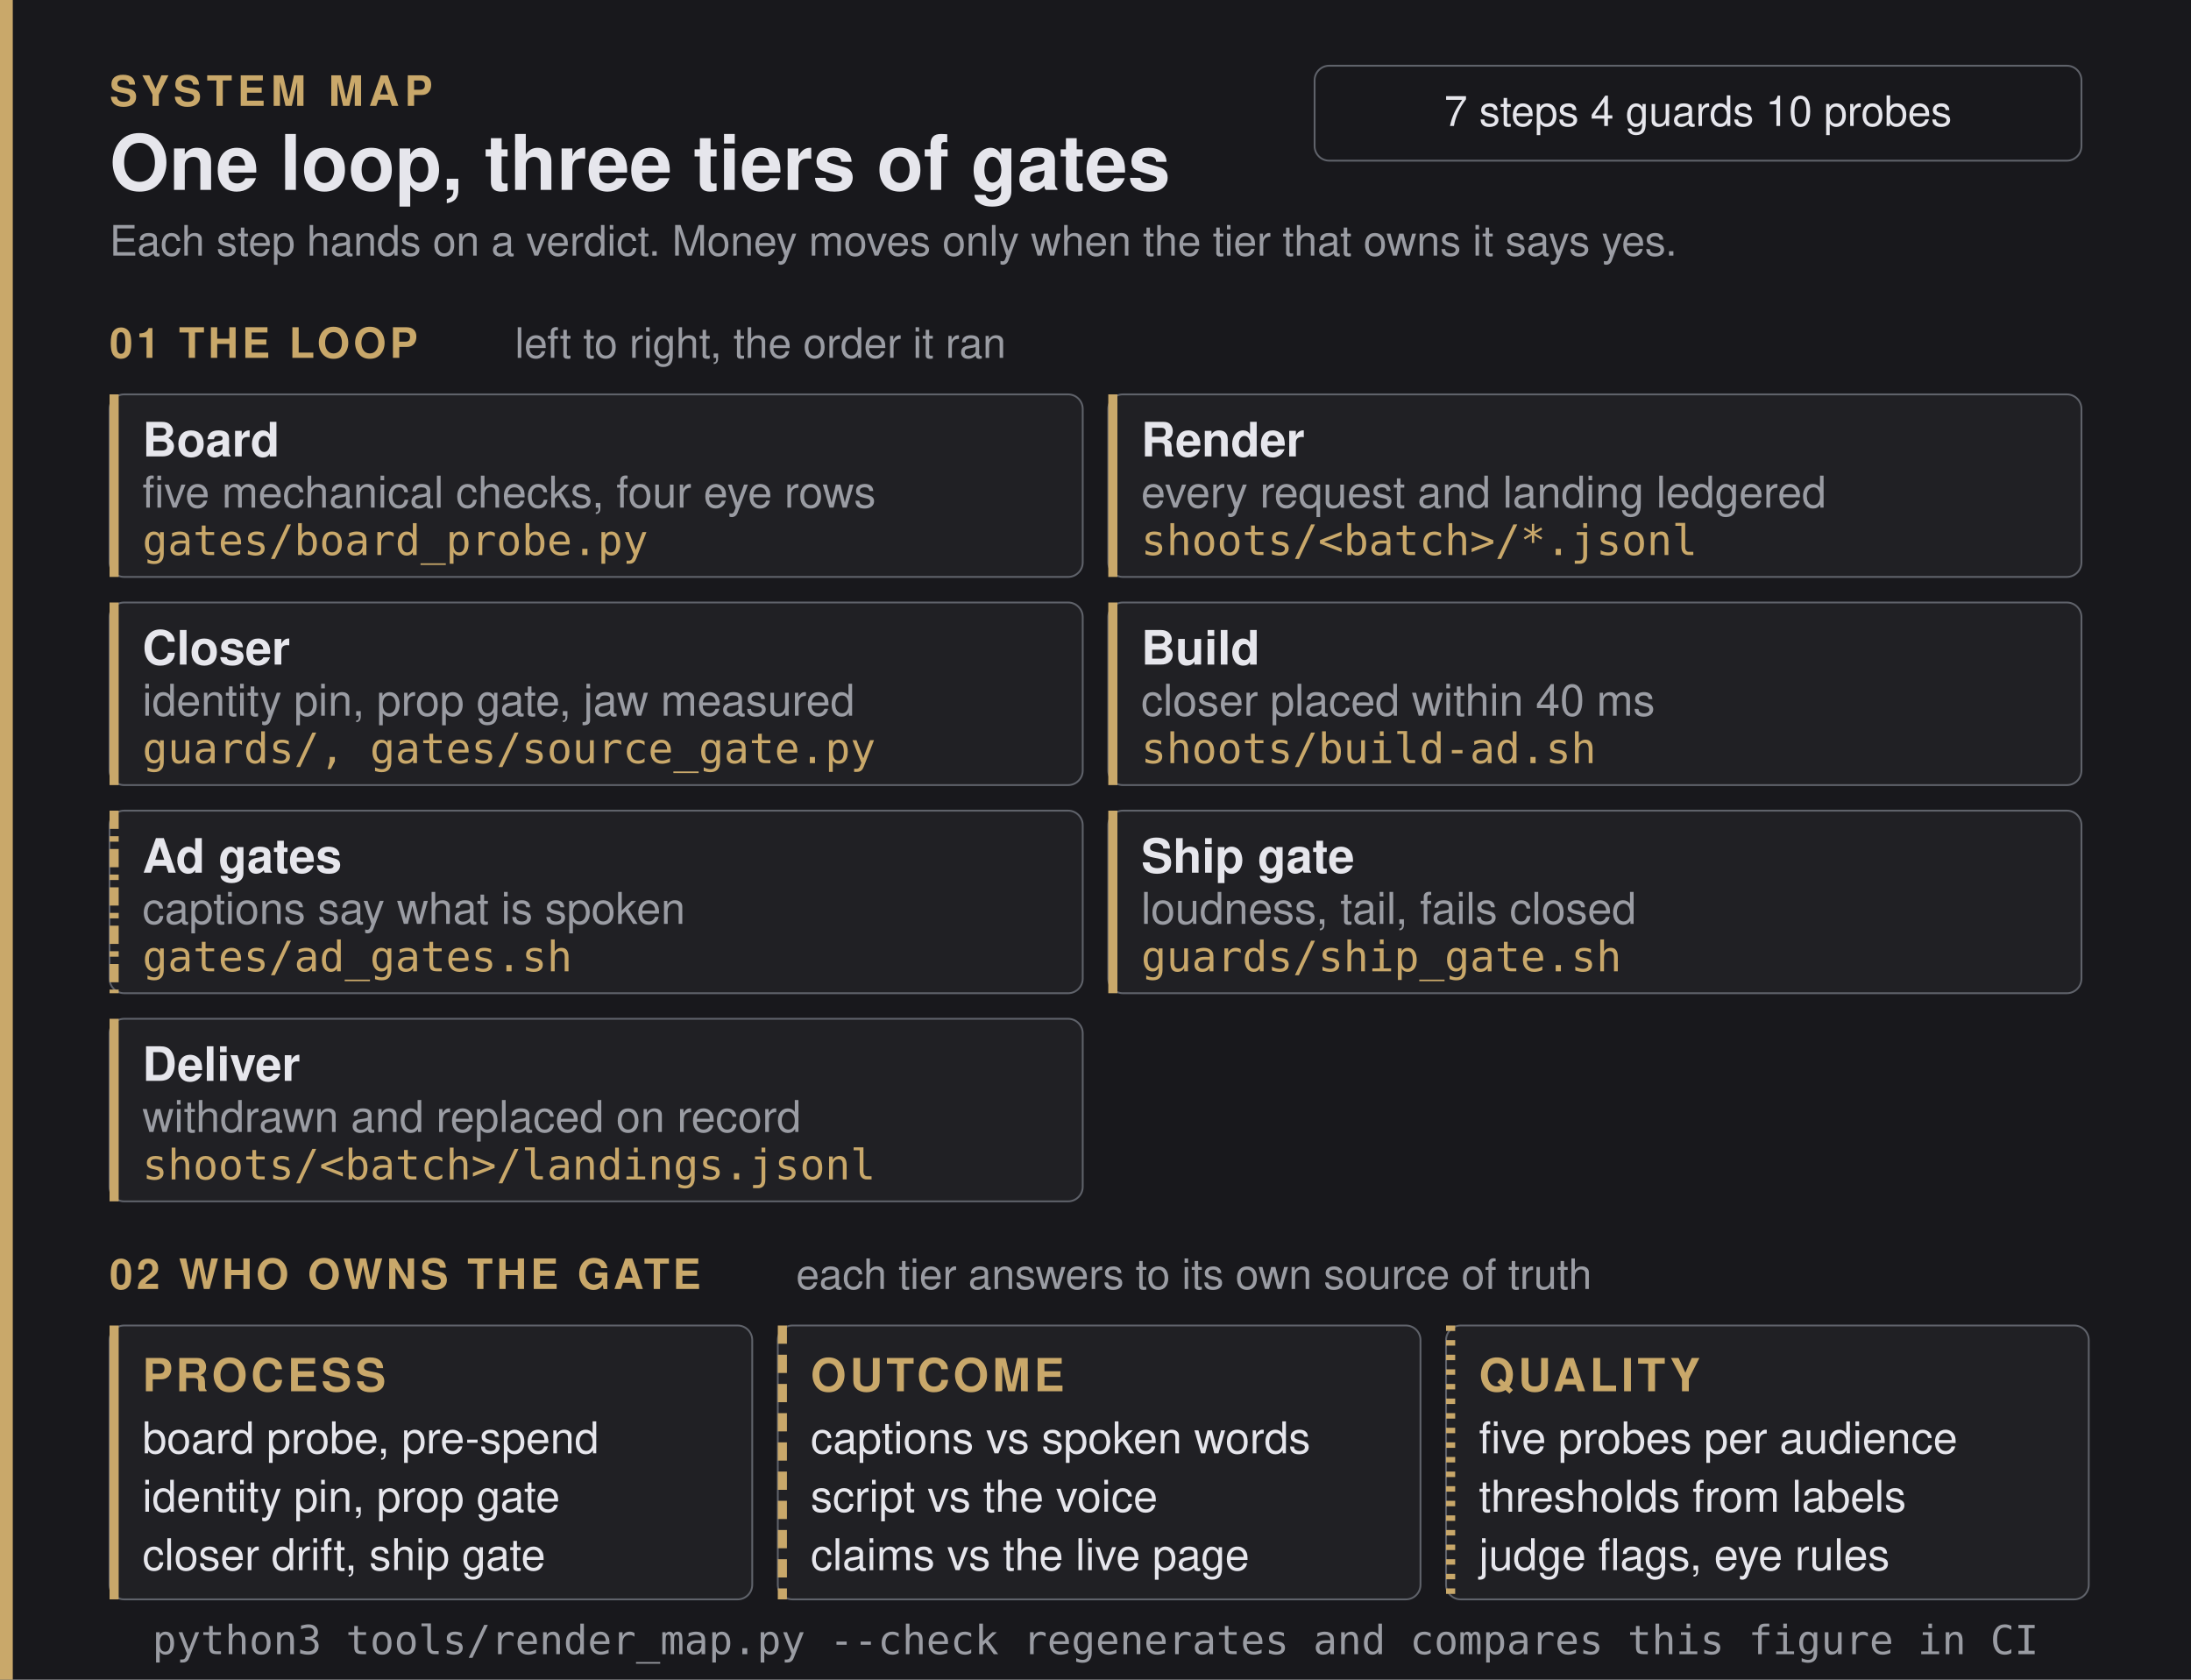
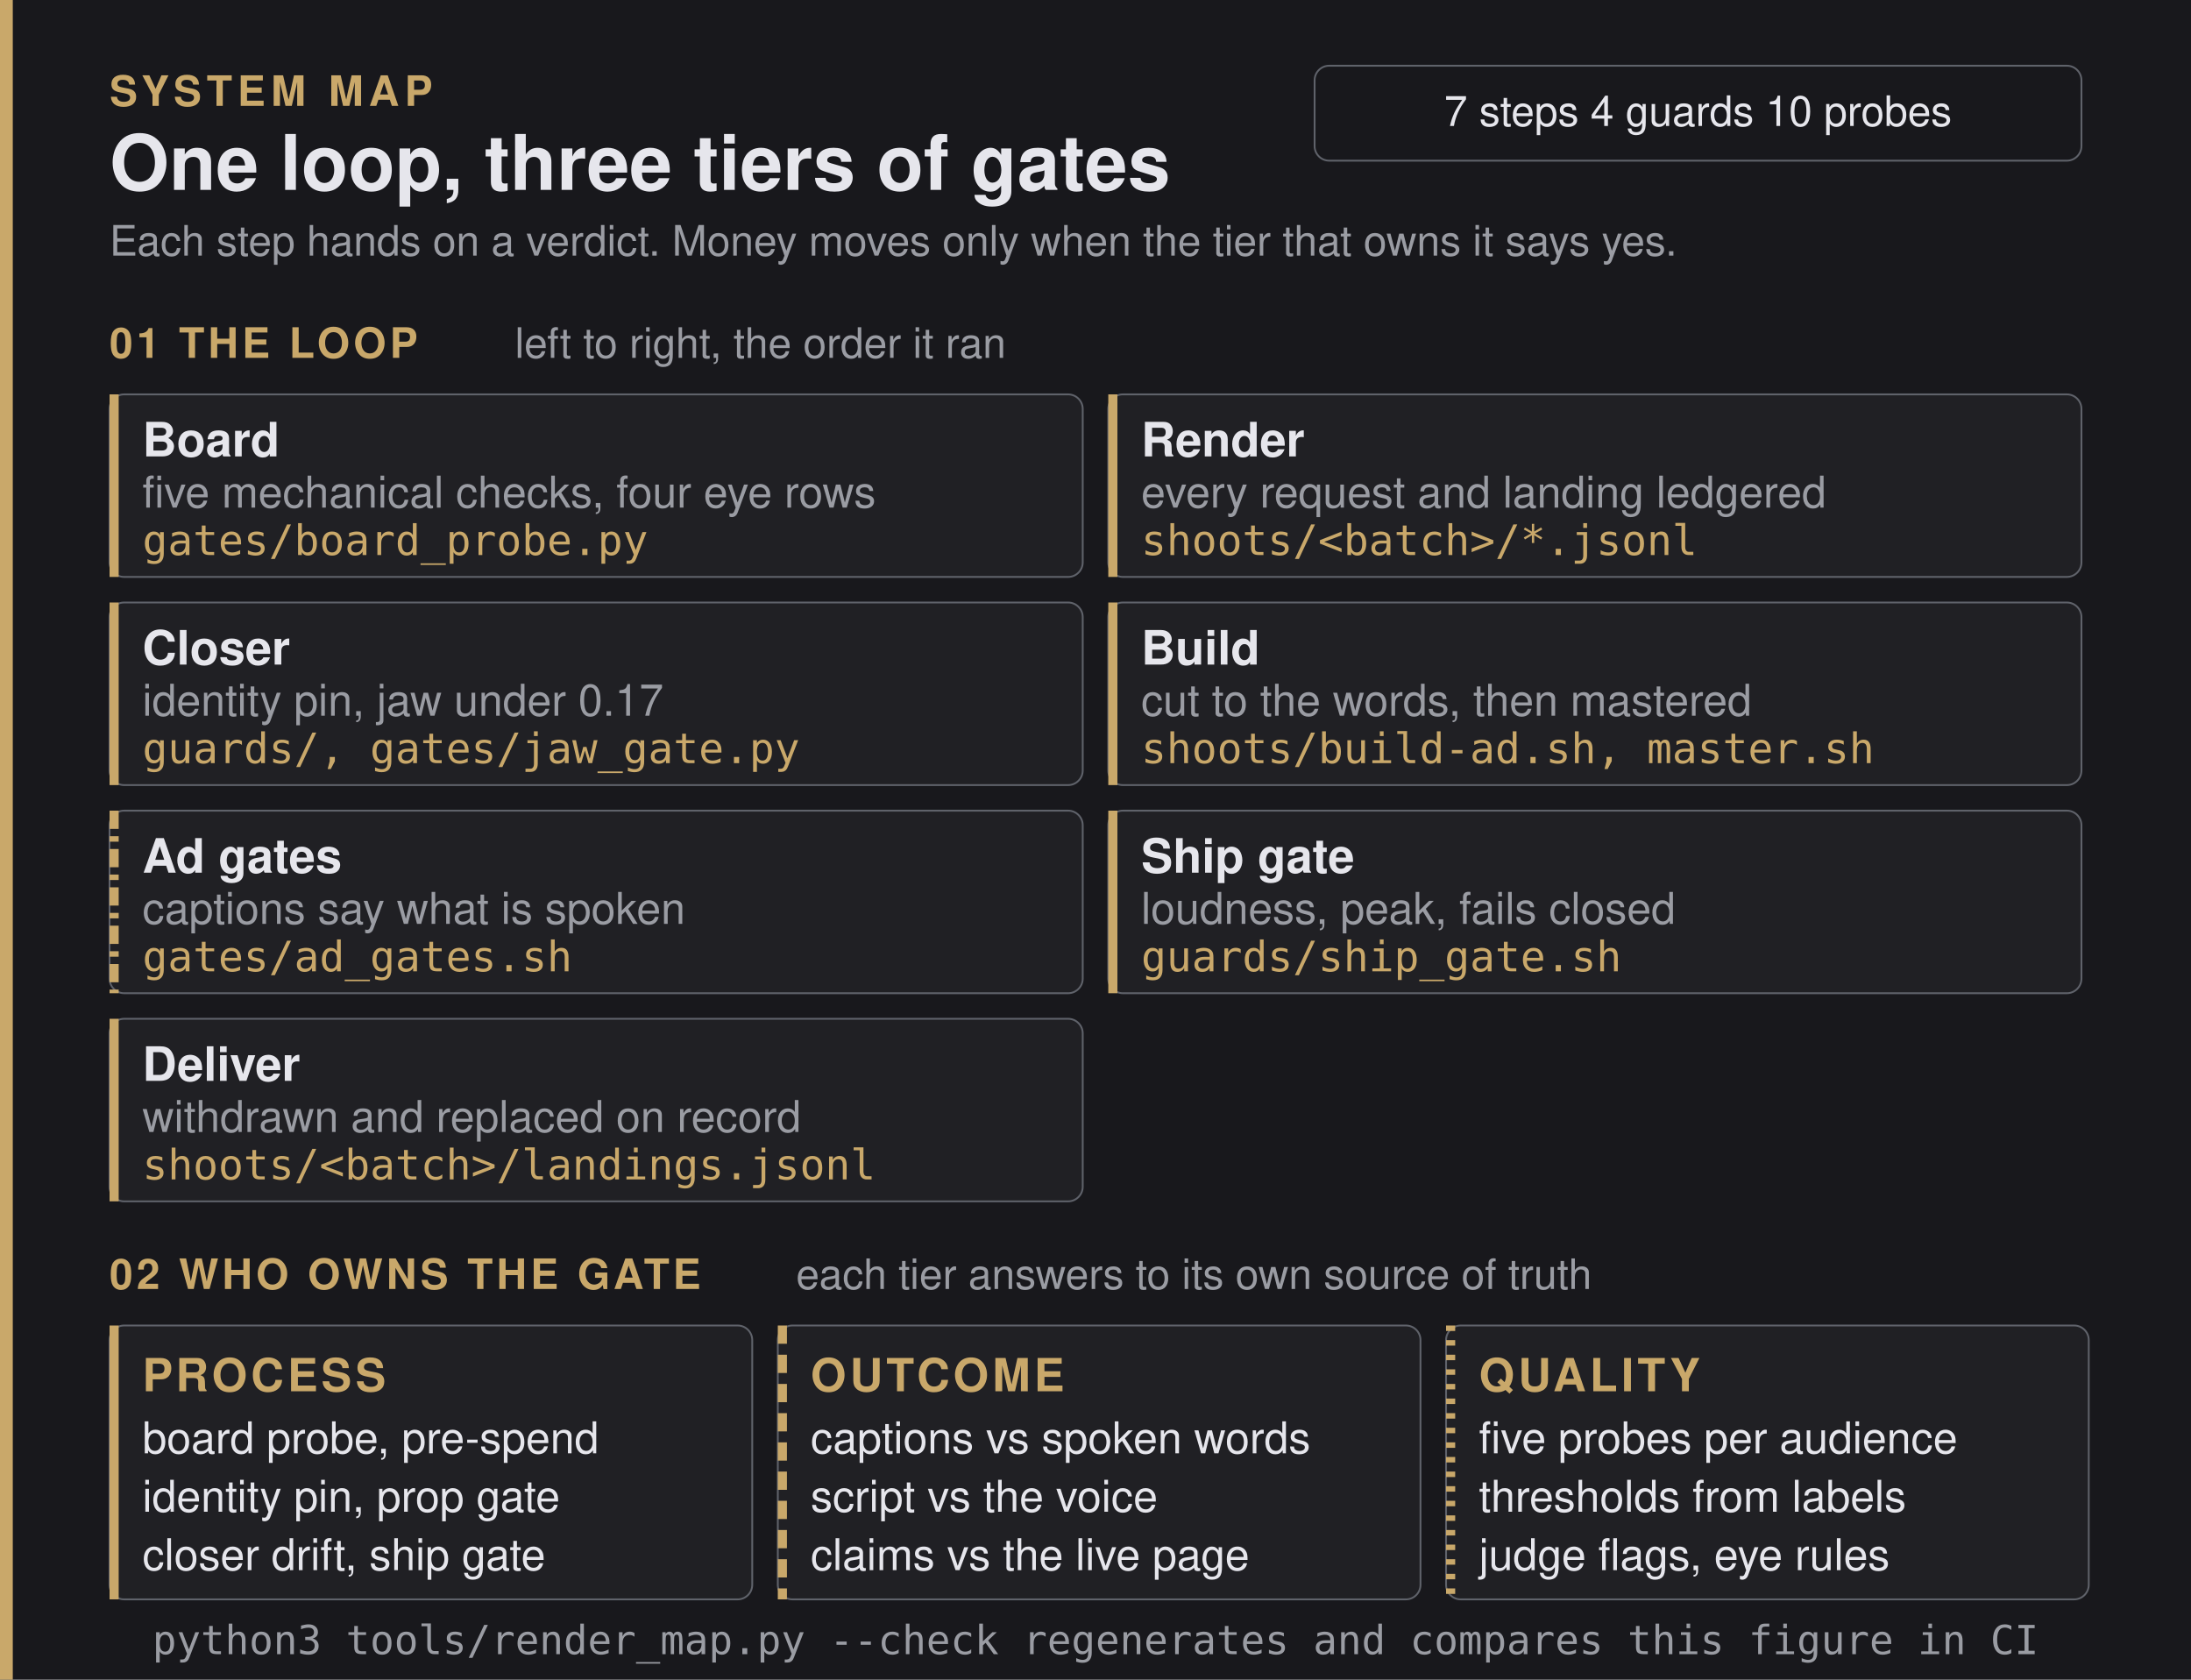
<svg xmlns="http://www.w3.org/2000/svg" width="1200" height="920" viewBox="0 0 1200 920" role="img" aria-label="System map: one loop of seven steps, board, render, closer, build, ad gates, ship gate, deliver, and the three tiers of evals that own the gates at each step.">
  <defs>
    <linearGradient id="bg" x1="0" y1="0" x2="1" y2="1">
      <stop offset="0%" stop-color="#18181c" />
      <stop offset="100%" stop-color="#18181c" />
    </linearGradient>
  </defs>
  <rect width="1200" height="920" fill="url(#bg)" />
  <rect x="0" y="0" width="7" height="920" fill="#c9a86a" />
  <text x="60" y="58" text-anchor="start" font-family="-apple-system,BlinkMacSystemFont,'Segoe UI',Helvetica,Arial,sans-serif" font-size="23" font-weight="700" letter-spacing="3" fill="#c9a86a">SYSTEM MAP</text>
  <text x="60" y="104" text-anchor="start" font-family="-apple-system,BlinkMacSystemFont,'Segoe UI',Helvetica,Arial,sans-serif" font-size="42" font-weight="700" fill="#e6e6ec">One loop, three tiers of gates</text>
  <text x="60" y="140" text-anchor="start" font-family="-apple-system,BlinkMacSystemFont,'Segoe UI',Helvetica,Arial,sans-serif" font-size="23" fill="#9a9ca3">Each step hands on a verdict. Money moves only when the tier that owns it says yes.</text>
  <rect x="720" y="36" width="420" height="52" rx="8" fill="none" stroke="#5f626a" />
  <text x="930" y="69" text-anchor="middle" font-family="-apple-system,BlinkMacSystemFont,'Segoe UI',Helvetica,Arial,sans-serif" font-size="23" fill="#e6e6ec">7 steps  4 guards  10 probes</text>
  <text x="60" y="196" text-anchor="start" font-family="-apple-system,BlinkMacSystemFont,'Segoe UI',Helvetica,Arial,sans-serif" font-size="23" font-weight="700" letter-spacing="2" fill="#c9a86a">01  THE LOOP</text>
  <text x="282" y="196" text-anchor="start" font-family="-apple-system,BlinkMacSystemFont,'Segoe UI',Helvetica,Arial,sans-serif" font-size="23" fill="#9a9ca3">left to right, the order it ran</text>
  <rect x="60" y="216" width="533" height="100" rx="8" fill="#202024" fill-opacity="1" stroke="#5f626a" />
  <line x1="62.5" y1="216" x2="62.5" y2="316" stroke="#c9a86a" stroke-width="5" />
  <text x="78" y="250" text-anchor="start" font-family="-apple-system,BlinkMacSystemFont,'Segoe UI',Helvetica,Arial,sans-serif" font-size="26" font-weight="700" fill="#e6e6ec">Board</text>
  <text x="78" y="278" text-anchor="start" font-family="-apple-system,BlinkMacSystemFont,'Segoe UI',Helvetica,Arial,sans-serif" font-size="24" fill="#9a9ca3">five mechanical checks, four eye rows</text>
  <text x="78" y="304" text-anchor="start" font-family="ui-monospace,SFMono-Regular,Menlo,monospace" font-size="23" fill="#c9a86a">gates/board_probe.py</text>
  <rect x="607" y="216" width="533" height="100" rx="8" fill="#202024" fill-opacity="1" stroke="#5f626a" />
  <line x1="609.5" y1="216" x2="609.5" y2="316" stroke="#c9a86a" stroke-width="5" />
  <text x="625" y="250" text-anchor="start" font-family="-apple-system,BlinkMacSystemFont,'Segoe UI',Helvetica,Arial,sans-serif" font-size="26" font-weight="700" fill="#e6e6ec">Render</text>
  <text x="625" y="278" text-anchor="start" font-family="-apple-system,BlinkMacSystemFont,'Segoe UI',Helvetica,Arial,sans-serif" font-size="24" fill="#9a9ca3">every request and landing ledgered</text>
  <text x="625" y="304" text-anchor="start" font-family="ui-monospace,SFMono-Regular,Menlo,monospace" font-size="23" fill="#c9a86a">shoots/&lt;batch&gt;/*.jsonl</text>
  <rect x="60" y="330" width="533" height="100" rx="8" fill="#202024" fill-opacity="1" stroke="#5f626a" />
  <line x1="62.5" y1="330" x2="62.5" y2="430" stroke="#c9a86a" stroke-width="5" />
  <text x="78" y="364" text-anchor="start" font-family="-apple-system,BlinkMacSystemFont,'Segoe UI',Helvetica,Arial,sans-serif" font-size="26" font-weight="700" fill="#e6e6ec">Closer</text>
-   <text x="78" y="392" text-anchor="start" font-family="-apple-system,BlinkMacSystemFont,'Segoe UI',Helvetica,Arial,sans-serif" font-size="24" fill="#9a9ca3">identity pin, prop gate, jaw measured</text>
-   <text x="78" y="418" text-anchor="start" font-family="ui-monospace,SFMono-Regular,Menlo,monospace" font-size="23" fill="#c9a86a">guards/, gates/source_gate.py</text>
+   <text x="78" y="392" text-anchor="start" font-family="-apple-system,BlinkMacSystemFont,'Segoe UI',Helvetica,Arial,sans-serif" font-size="24" fill="#9a9ca3">identity pin, jaw under 0.17</text>
+   <text x="78" y="418" text-anchor="start" font-family="ui-monospace,SFMono-Regular,Menlo,monospace" font-size="23" fill="#c9a86a">guards/, gates/jaw_gate.py</text>
  <rect x="607" y="330" width="533" height="100" rx="8" fill="#202024" fill-opacity="1" stroke="#5f626a" />
  <line x1="609.5" y1="330" x2="609.5" y2="430" stroke="#c9a86a" stroke-width="5" />
  <text x="625" y="364" text-anchor="start" font-family="-apple-system,BlinkMacSystemFont,'Segoe UI',Helvetica,Arial,sans-serif" font-size="26" font-weight="700" fill="#e6e6ec">Build</text>
-   <text x="625" y="392" text-anchor="start" font-family="-apple-system,BlinkMacSystemFont,'Segoe UI',Helvetica,Arial,sans-serif" font-size="24" fill="#9a9ca3">closer placed within 40 ms</text>
-   <text x="625" y="418" text-anchor="start" font-family="ui-monospace,SFMono-Regular,Menlo,monospace" font-size="23" fill="#c9a86a">shoots/build-ad.sh</text>
+   <text x="625" y="392" text-anchor="start" font-family="-apple-system,BlinkMacSystemFont,'Segoe UI',Helvetica,Arial,sans-serif" font-size="24" fill="#9a9ca3">cut to the words, then mastered</text>
+   <text x="625" y="418" text-anchor="start" font-family="ui-monospace,SFMono-Regular,Menlo,monospace" font-size="23" fill="#c9a86a">shoots/build-ad.sh, master.sh</text>
  <rect x="60" y="444" width="533" height="100" rx="8" fill="#202024" fill-opacity="1" stroke="#5f626a" />
  <line x1="62.5" y1="444" x2="62.5" y2="544" stroke="#c9a86a" stroke-width="5" stroke-dasharray="10 4 3 4" />
  <text x="78" y="478" text-anchor="start" font-family="-apple-system,BlinkMacSystemFont,'Segoe UI',Helvetica,Arial,sans-serif" font-size="26" font-weight="700" fill="#e6e6ec">Ad gates</text>
  <text x="78" y="506" text-anchor="start" font-family="-apple-system,BlinkMacSystemFont,'Segoe UI',Helvetica,Arial,sans-serif" font-size="24" fill="#9a9ca3">captions say what is spoken</text>
  <text x="78" y="532" text-anchor="start" font-family="ui-monospace,SFMono-Regular,Menlo,monospace" font-size="23" fill="#c9a86a">gates/ad_gates.sh</text>
  <rect x="607" y="444" width="533" height="100" rx="8" fill="#202024" fill-opacity="1" stroke="#5f626a" />
  <line x1="609.5" y1="444" x2="609.5" y2="544" stroke="#c9a86a" stroke-width="5" />
  <text x="625" y="478" text-anchor="start" font-family="-apple-system,BlinkMacSystemFont,'Segoe UI',Helvetica,Arial,sans-serif" font-size="26" font-weight="700" fill="#e6e6ec">Ship gate</text>
-   <text x="625" y="506" text-anchor="start" font-family="-apple-system,BlinkMacSystemFont,'Segoe UI',Helvetica,Arial,sans-serif" font-size="24" fill="#9a9ca3">loudness, tail, fails closed</text>
+   <text x="625" y="506" text-anchor="start" font-family="-apple-system,BlinkMacSystemFont,'Segoe UI',Helvetica,Arial,sans-serif" font-size="24" fill="#9a9ca3">loudness, peak, fails closed</text>
  <text x="625" y="532" text-anchor="start" font-family="ui-monospace,SFMono-Regular,Menlo,monospace" font-size="23" fill="#c9a86a">guards/ship_gate.sh</text>
  <rect x="60" y="558" width="533" height="100" rx="8" fill="#202024" fill-opacity="1" stroke="#5f626a" />
  <line x1="62.5" y1="558" x2="62.5" y2="658" stroke="#c9a86a" stroke-width="5" />
  <text x="78" y="592" text-anchor="start" font-family="-apple-system,BlinkMacSystemFont,'Segoe UI',Helvetica,Arial,sans-serif" font-size="26" font-weight="700" fill="#e6e6ec">Deliver</text>
  <text x="78" y="620" text-anchor="start" font-family="-apple-system,BlinkMacSystemFont,'Segoe UI',Helvetica,Arial,sans-serif" font-size="24" fill="#9a9ca3">withdrawn and replaced on record</text>
  <text x="78" y="646" text-anchor="start" font-family="ui-monospace,SFMono-Regular,Menlo,monospace" font-size="23" fill="#c9a86a">shoots/&lt;batch&gt;/landings.jsonl</text>
  <text x="60" y="706" text-anchor="start" font-family="-apple-system,BlinkMacSystemFont,'Segoe UI',Helvetica,Arial,sans-serif" font-size="23" font-weight="700" letter-spacing="2" fill="#c9a86a">02  WHO OWNS THE GATE</text>
  <text x="436" y="706" text-anchor="start" font-family="-apple-system,BlinkMacSystemFont,'Segoe UI',Helvetica,Arial,sans-serif" font-size="23" fill="#9a9ca3">each tier answers to its own source of truth</text>
  <rect x="60" y="726" width="352" height="150" rx="8" fill="#202024" fill-opacity="1" stroke="#5f626a" />
  <line x1="62.5" y1="726" x2="62.5" y2="876" stroke="#c9a86a" stroke-width="5" />
  <text x="78" y="762" text-anchor="start" font-family="-apple-system,BlinkMacSystemFont,'Segoe UI',Helvetica,Arial,sans-serif" font-size="25" font-weight="700" letter-spacing="2" fill="#c9a86a">PROCESS</text>
  <text x="78" y="796" text-anchor="start" font-family="-apple-system,BlinkMacSystemFont,'Segoe UI',Helvetica,Arial,sans-serif" font-size="24" fill="#e6e6ec">board probe, pre-spend</text>
  <text x="78" y="828" text-anchor="start" font-family="-apple-system,BlinkMacSystemFont,'Segoe UI',Helvetica,Arial,sans-serif" font-size="24" fill="#e6e6ec">identity pin, prop gate</text>
  <text x="78" y="860" text-anchor="start" font-family="-apple-system,BlinkMacSystemFont,'Segoe UI',Helvetica,Arial,sans-serif" font-size="24" fill="#e6e6ec">closer drift, ship gate</text>
  <rect x="426" y="726" width="352" height="150" rx="8" fill="#202024" fill-opacity="1" stroke="#5f626a" />
  <line x1="428.5" y1="726" x2="428.5" y2="876" stroke="#c9a86a" stroke-width="5" stroke-dasharray="10 6" />
  <text x="444" y="762" text-anchor="start" font-family="-apple-system,BlinkMacSystemFont,'Segoe UI',Helvetica,Arial,sans-serif" font-size="25" font-weight="700" letter-spacing="2" fill="#c9a86a">OUTCOME</text>
  <text x="444" y="796" text-anchor="start" font-family="-apple-system,BlinkMacSystemFont,'Segoe UI',Helvetica,Arial,sans-serif" font-size="24" fill="#e6e6ec">captions vs spoken words</text>
  <text x="444" y="828" text-anchor="start" font-family="-apple-system,BlinkMacSystemFont,'Segoe UI',Helvetica,Arial,sans-serif" font-size="24" fill="#e6e6ec">script vs the voice</text>
  <text x="444" y="860" text-anchor="start" font-family="-apple-system,BlinkMacSystemFont,'Segoe UI',Helvetica,Arial,sans-serif" font-size="24" fill="#e6e6ec">claims vs the live page</text>
  <rect x="792" y="726" width="352" height="150" rx="8" fill="#202024" fill-opacity="1" stroke="#5f626a" />
  <line x1="794.5" y1="726" x2="794.5" y2="876" stroke="#c9a86a" stroke-width="5" stroke-dasharray="3 5" />
  <text x="810" y="762" text-anchor="start" font-family="-apple-system,BlinkMacSystemFont,'Segoe UI',Helvetica,Arial,sans-serif" font-size="25" font-weight="700" letter-spacing="2" fill="#c9a86a">QUALITY</text>
  <text x="810" y="796" text-anchor="start" font-family="-apple-system,BlinkMacSystemFont,'Segoe UI',Helvetica,Arial,sans-serif" font-size="24" fill="#e6e6ec">five probes per audience</text>
  <text x="810" y="828" text-anchor="start" font-family="-apple-system,BlinkMacSystemFont,'Segoe UI',Helvetica,Arial,sans-serif" font-size="24" fill="#e6e6ec">thresholds from labels</text>
  <text x="810" y="860" text-anchor="start" font-family="-apple-system,BlinkMacSystemFont,'Segoe UI',Helvetica,Arial,sans-serif" font-size="24" fill="#e6e6ec">judge flags, eye rules</text>
  <text x="600.0" y="906" text-anchor="middle" font-family="ui-monospace,SFMono-Regular,Menlo,monospace" font-size="22" fill="#9a9ca3">python3 tools/render_map.py --check   regenerates and compares this figure in CI</text>
</svg>
